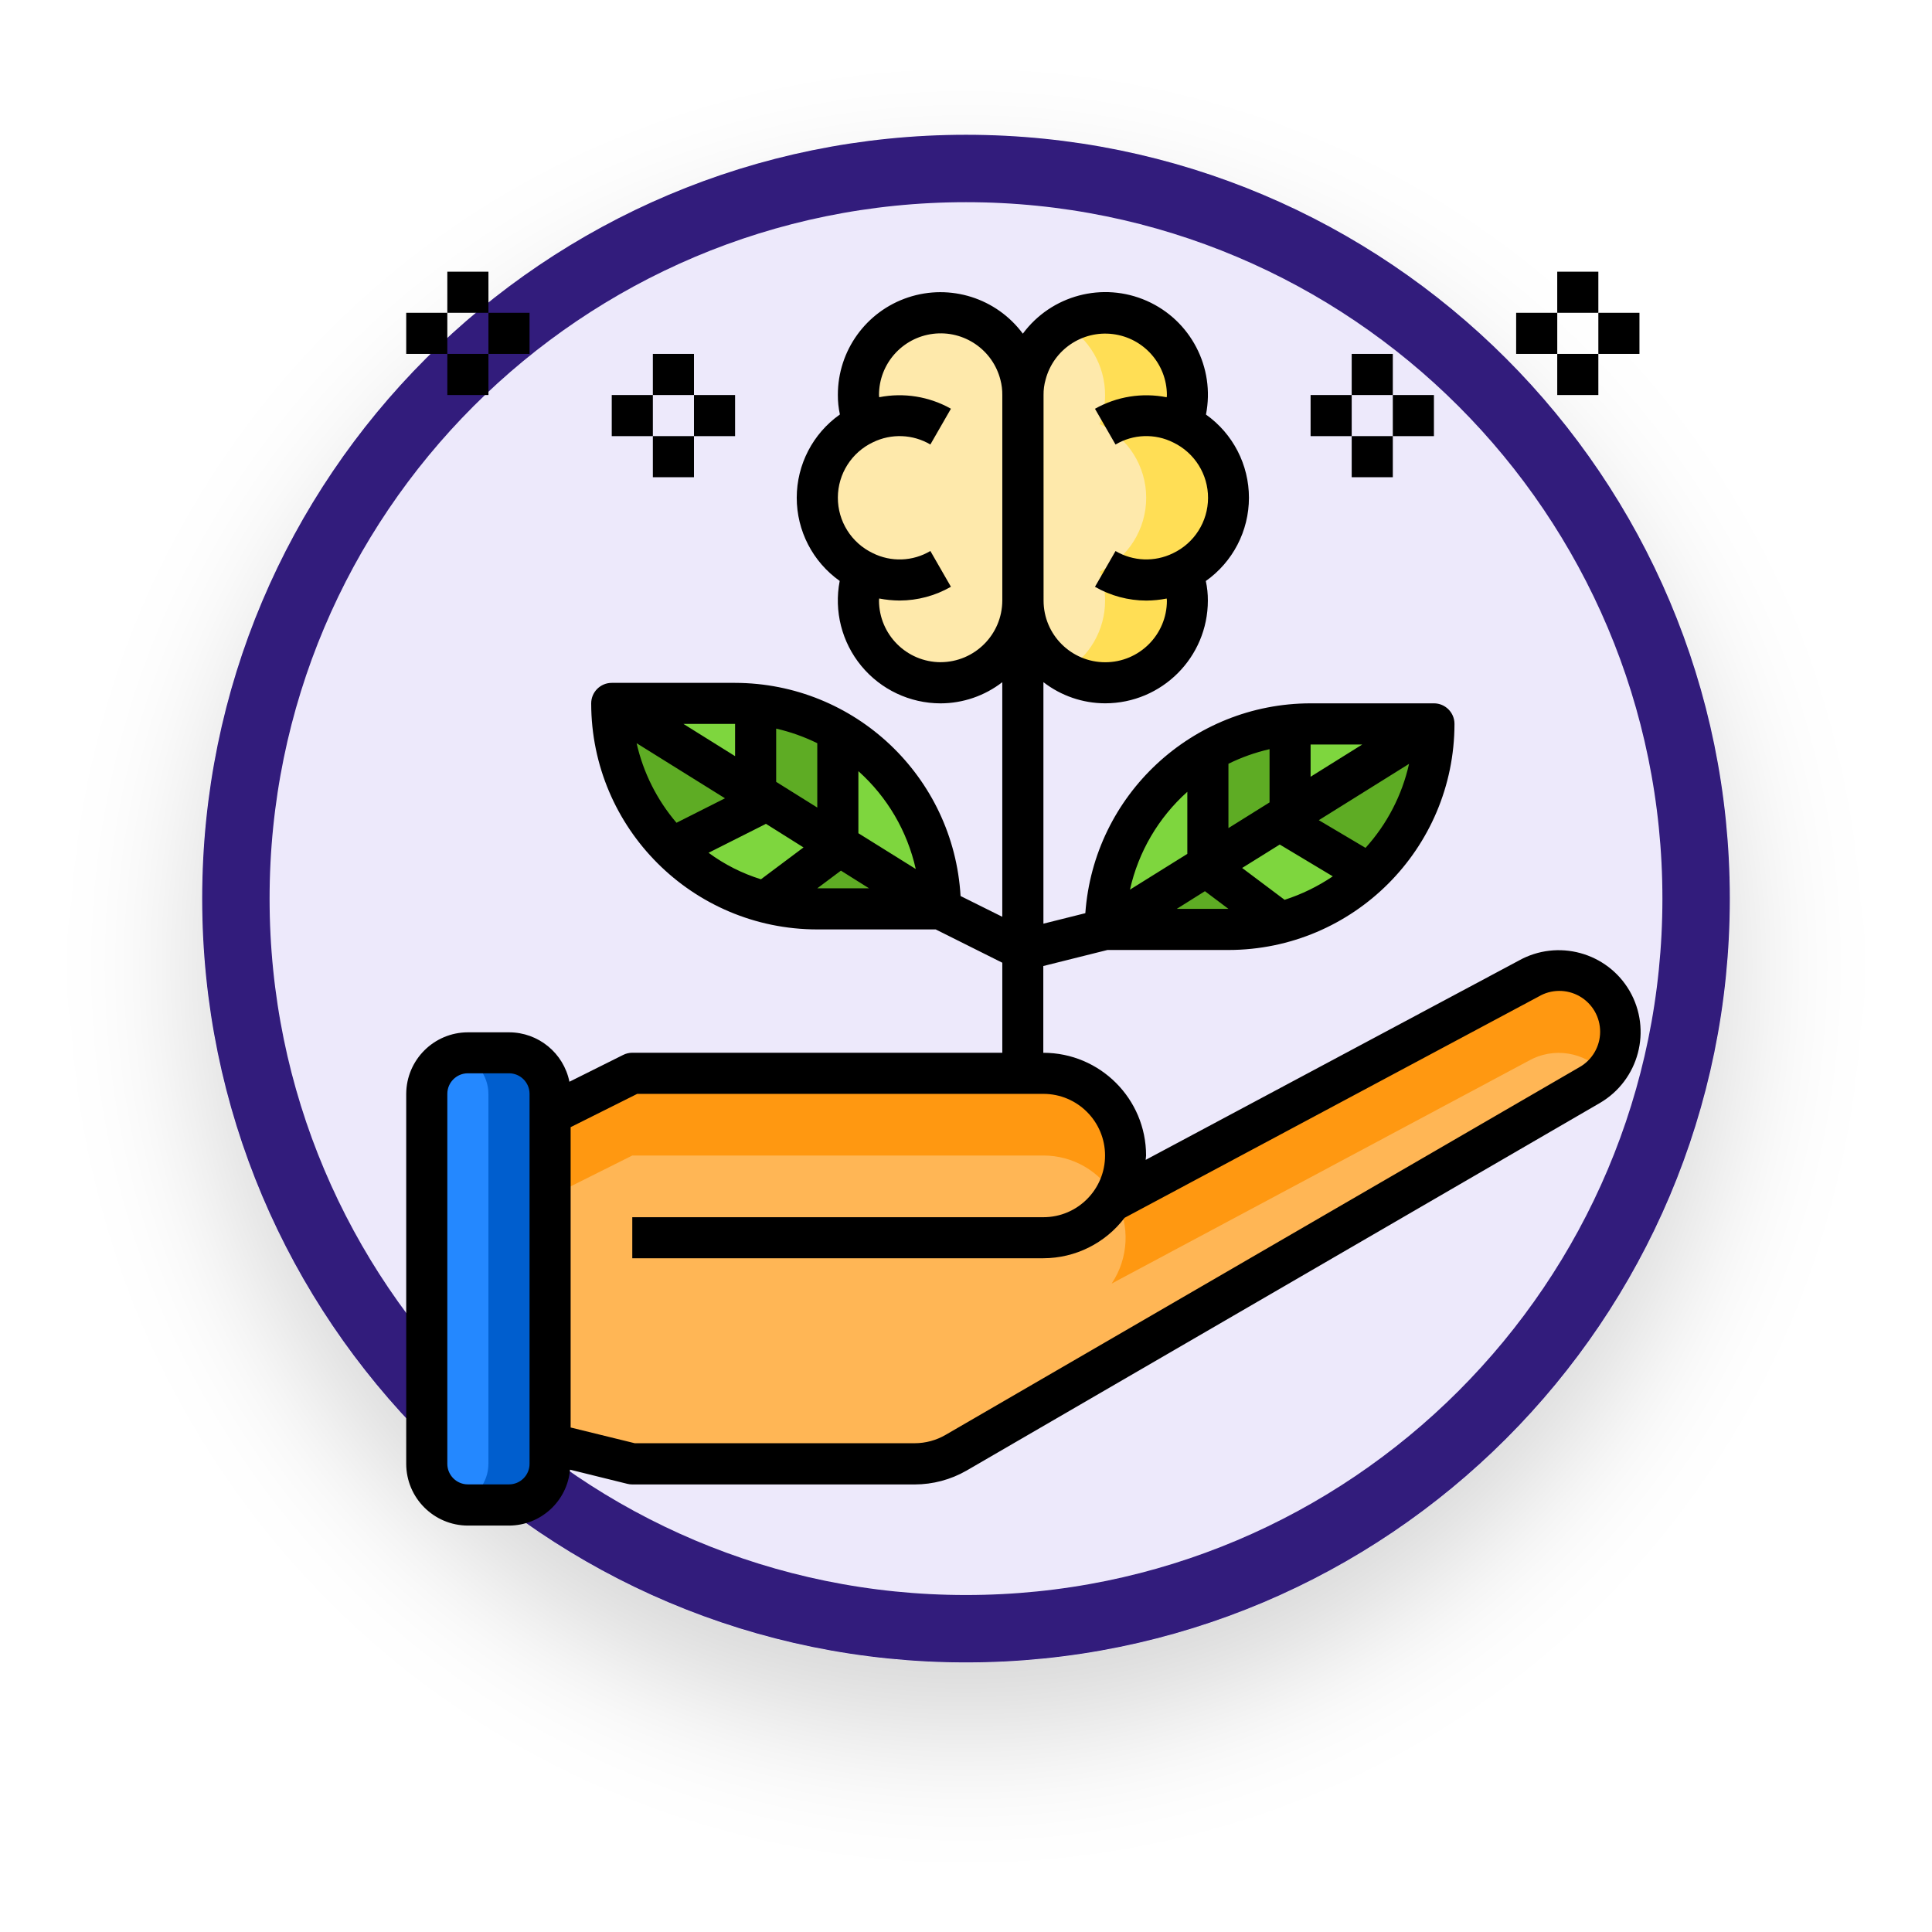
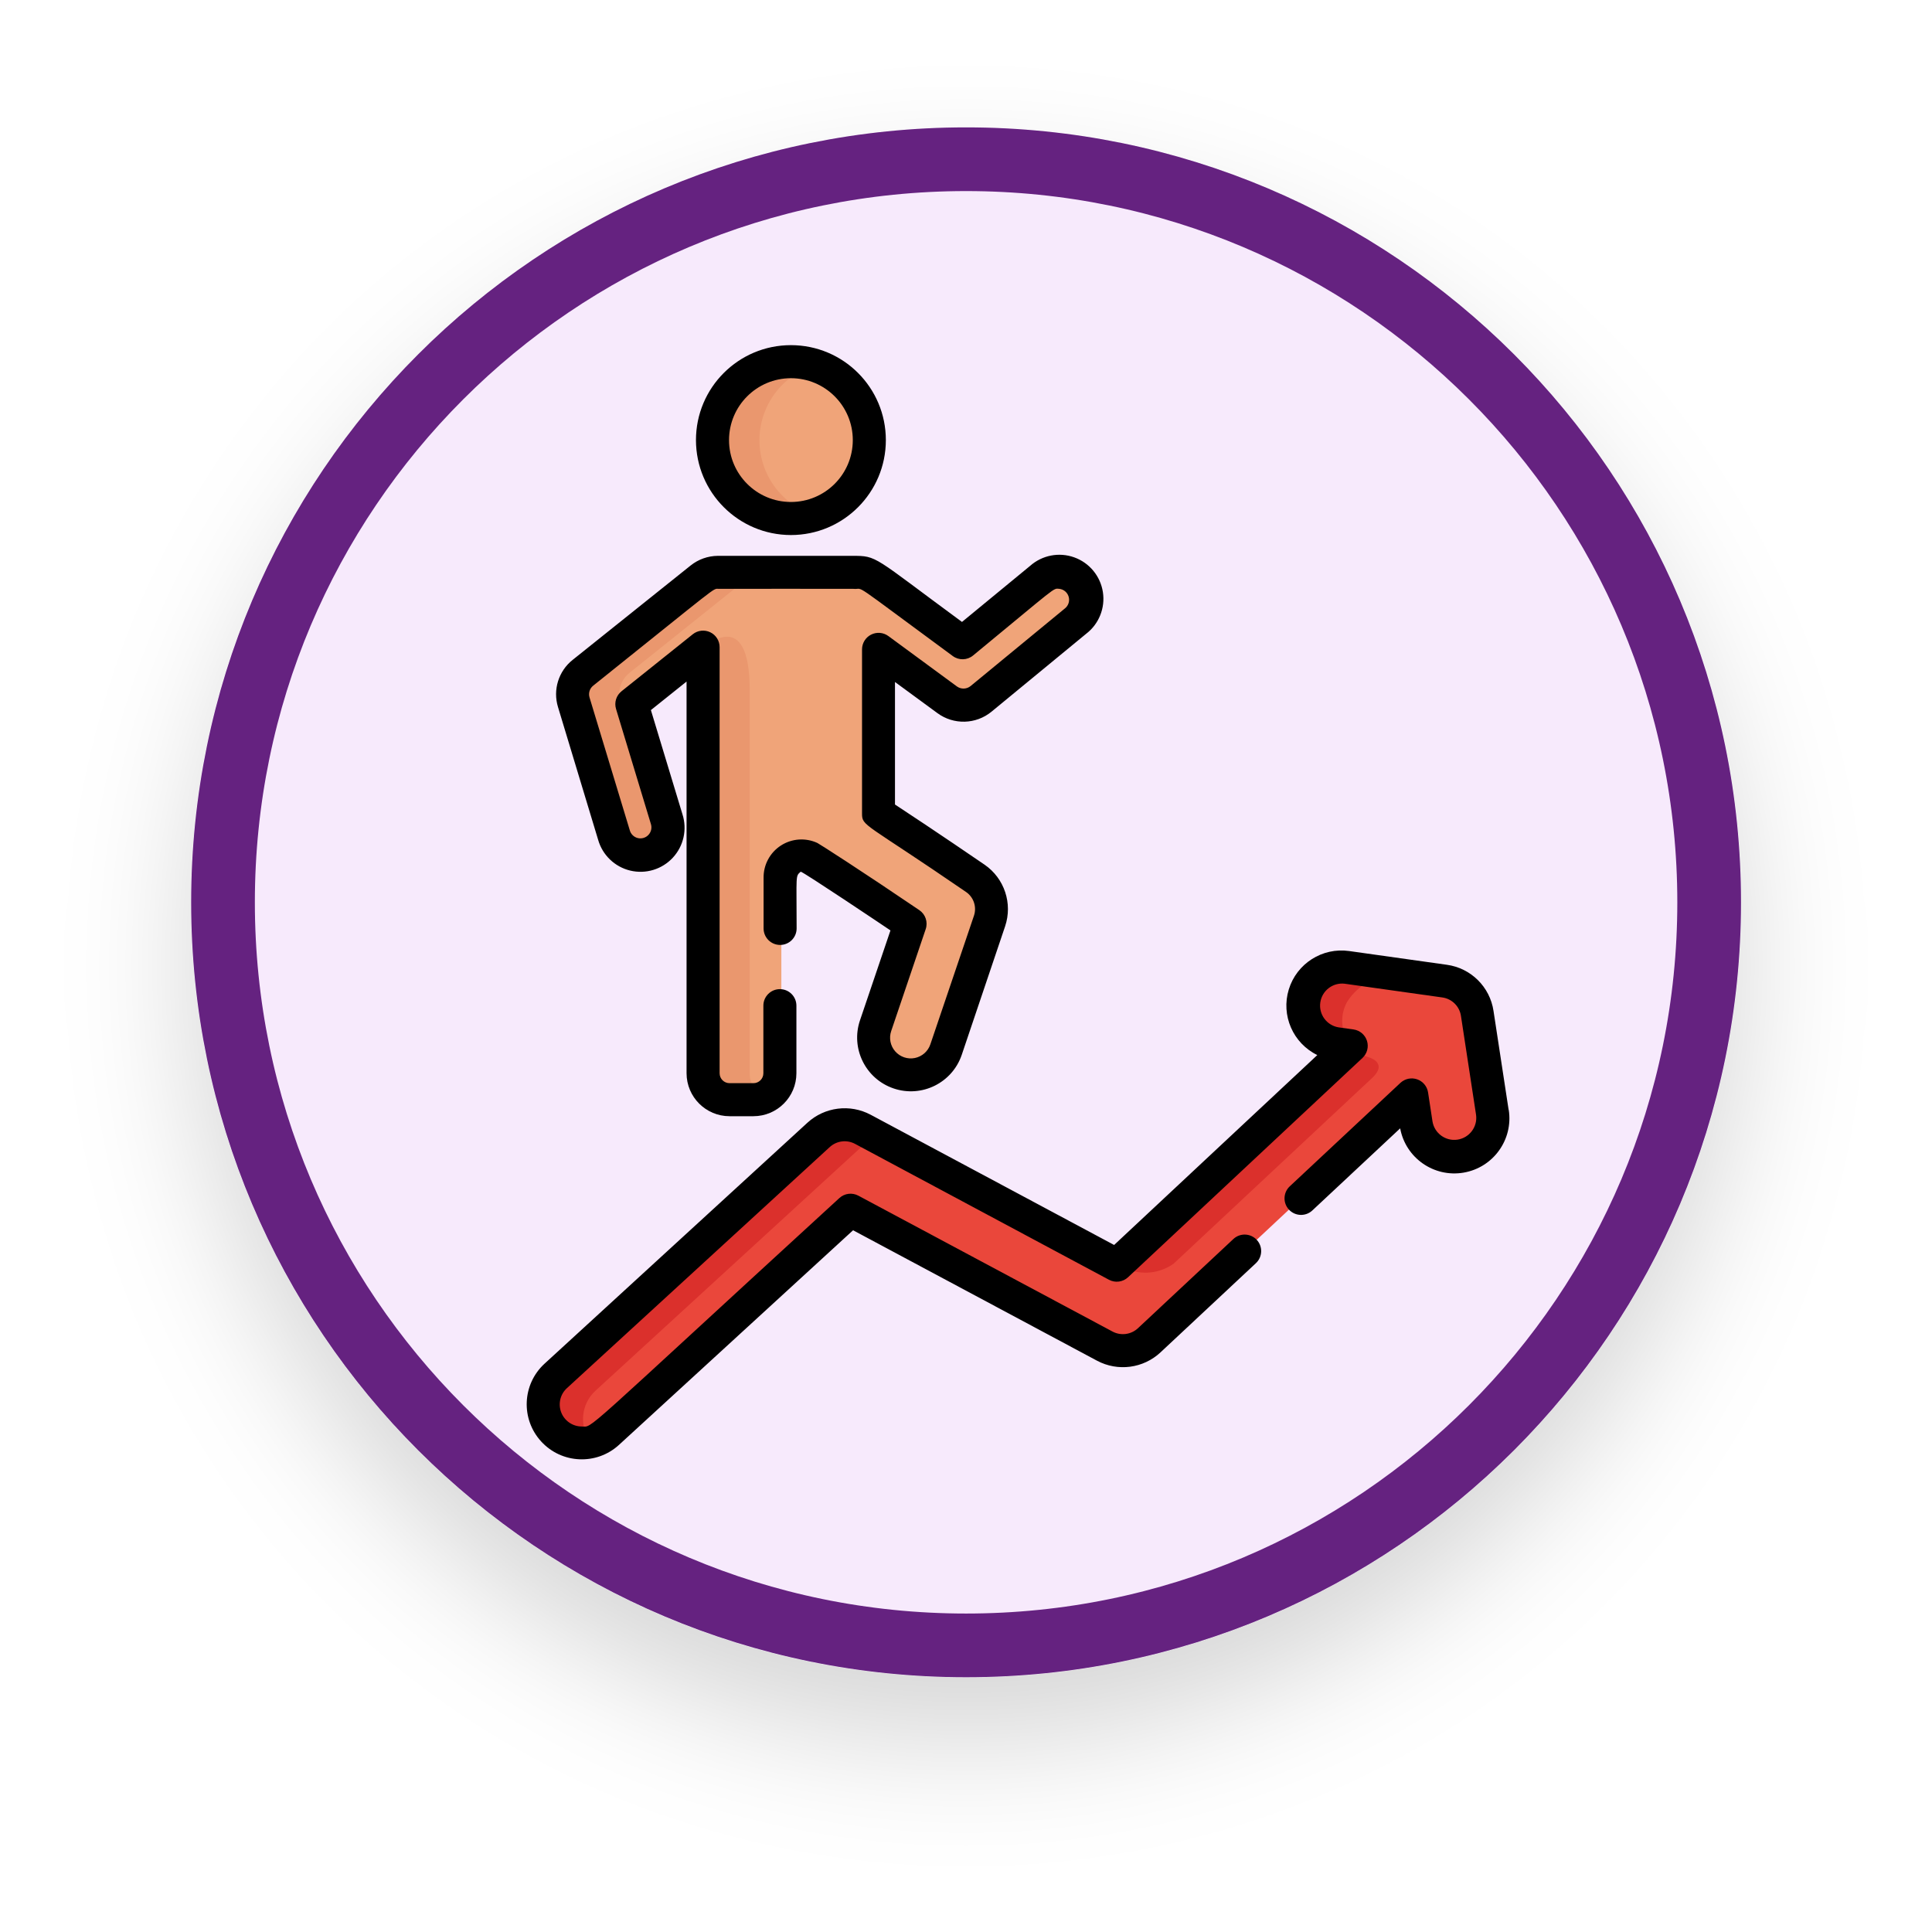
- <svg xmlns="http://www.w3.org/2000/svg" width="86" height="86" viewBox="0 0 86 86">
+ <svg xmlns="http://www.w3.org/2000/svg" width="91" height="91" viewBox="0 0 91 91">
  <defs>
-     <filter id="Ellipse_11513" x="0" y="0" width="86" height="86" filterUnits="userSpaceOnUse">
+     <filter id="Ellipse_11513" x="0" y="0" width="91" height="91" filterUnits="userSpaceOnUse">
      <feOffset dy="3" input="SourceAlpha" />
      <feGaussianBlur stdDeviation="3" result="blur" />
      <feFlood flood-opacity="0.161" />
      <feComposite operator="in" in2="blur" />
      <feComposite in="SourceGraphic" />
    </filter>
  </defs>
-   <g id="Group_1144073" data-name="Group 1144073" transform="translate(-186 -1382.59)">
-     <g id="Group_1143819" data-name="Group 1143819" transform="translate(-631 932.59)">
-       <g id="Group_1143465" data-name="Group 1143465" transform="translate(630 -707)">
-         <g transform="matrix(1, 0, 0, 1, 187, 1157)" filter="url(#Ellipse_11513)">
-           <g id="Ellipse_11513-2" data-name="Ellipse 11513" transform="translate(9 6)" fill="#ede9fb" stroke="#301a7b" stroke-width="3">
-             <circle cx="34" cy="34" r="34" stroke="none" />
-             <circle cx="34" cy="34" r="32.5" fill="none" />
+   <g id="Group_1143817" data-name="Group 1143817" transform="translate(-1227 -924)">
+     <g id="Group_1143705" data-name="Group 1143705" transform="translate(1236.024 930)">
+       <g id="Group_1143465" data-name="Group 1143465">
+         <g transform="matrix(1, 0, 0, 1, -9.02, -6)" filter="url(#Ellipse_11513)">
+           <g id="Ellipse_11513-2" data-name="Ellipse 11513" transform="translate(9 6)" fill="#f7eafc" stroke="#652180" stroke-width="3">
+             <circle cx="36.5" cy="36.5" r="36.5" stroke="none" />
+             <circle cx="36.5" cy="36.5" r="35" fill="none" />
          </g>
        </g>
      </g>
    </g>
-     <g id="Support_hand_grown_brain_think" transform="translate(202.082 1393.684)">
-       <path id="Path_905961" data-name="Path 905961" d="M55.268,40.1,27.07,56.464a3.692,3.692,0,0,1-1.839.494H12.66L9,56.053V41.4l3.66-1.83h18.3A3.66,3.66,0,0,1,34,45.275l18.546-9.909a2.73,2.73,0,1,1,2.727,4.73Z" transform="translate(-0.595 -2.892)" fill="#ffb655" />
-       <g id="Group_1143847" data-name="Group 1143847" transform="translate(8.405 32.109)">
-         <path id="Path_905962" data-name="Path 905962" d="M34.124,45.49a3.641,3.641,0,0,0-3.166-1.83H12.66L9,45.49V41.83L12.66,40h18.3a3.654,3.654,0,0,1,3.166,5.49Z" transform="translate(-9 -35.427)" fill="#ff9811" />
-         <path id="Path_905963" data-name="Path 905963" d="M58.242,39.566a2.719,2.719,0,0,0-3.376-.54L36.32,48.935a3.66,3.66,0,0,0,.192-3.76l18.354-9.808a2.727,2.727,0,0,1,3.376,4.2Z" transform="translate(-11.324 -35.001)" fill="#ff9811" />
-         <path id="Path_905964" data-name="Path 905964" d="M36.524,46.11c-.018-.037-.046-.073-.064-.11" transform="translate(-11.336 -35.937)" fill="#ff9811" />
+     <g id="progress_737260" transform="translate(1221.568 940.258)">
+       <g id="Group_1143814" data-name="Group 1143814" transform="translate(32.468 0.784)">
+         <circle id="Ellipse_11561" data-name="Ellipse 11561" cx="3.693" cy="3.693" r="3.693" transform="translate(6.591)" fill="#f0a479" />
+         <path id="Path_905126" data-name="Path 905126" d="M75.887,104.76a1.3,1.3,0,0,0-1.826-.177l-3.675,3.025-4.175-3.069c-.476-.35-.349-.252-7.305-.252v0a1.29,1.29,0,0,0-.841.282l-5.56,4.448a1.3,1.3,0,0,0-.431,1.389l1.894,6.25a1.3,1.3,0,1,0,2.483-.752l-1.639-5.41,3.356-2.685v20.07a1.245,1.245,0,0,0,1.245,1.245h1.128a1.245,1.245,0,0,0,1.245-1.245v-9.2c.044-.583.61-1.367,1.4-.955,1.146.719,2.967,1.923,4.728,3.118l-1.625,4.8a1.752,1.752,0,1,0,3.319,1.125l2.053-6.058a1.752,1.752,0,0,0-.669-2.007c-.13-.089-2.578-1.765-4.559-3.056v-7.729c3.547,2.607,3.45,2.629,4,2.629.62,0,.45.013,5.279-3.962A1.3,1.3,0,0,0,75.887,104.76Z" transform="translate(-52.019 -94.37)" fill="#f0a479" />
      </g>
-       <path id="Path_905965" data-name="Path 905965" d="M51.4,23,45,27.007V23.046c.3-.027.6-.046.915-.046Z" transform="translate(-3.658 -1.871)" fill="#7ed63e" />
-       <path id="Path_905966" data-name="Path 905966" d="M45,27.007,51.4,23a9.129,9.129,0,0,1-2.9,6.679l-3.5-2.1Z" transform="translate(-3.658 -1.871)" fill="#5eac24" />
-       <path id="Path_905967" data-name="Path 905967" d="M44.66,27.947l3.5,2.1a9.077,9.077,0,0,1-3.916,2.168L41,29.777v-.11l3.66-2.287Z" transform="translate(-3.317 -2.244)" fill="#7ed63e" />
-       <path id="Path_905968" data-name="Path 905968" d="M44.66,23.05v3.962L41,29.3V24.23a9.077,9.077,0,0,1,3.66-1.18Z" transform="translate(-3.317 -1.876)" fill="#5eac24" />
-       <path id="Path_905969" data-name="Path 905969" d="M40.575,29.99l3.248,2.443a8.914,8.914,0,0,1-2.333.3H36l4.575-2.855Z" transform="translate(-2.892 -2.457)" fill="#5eac24" />
-       <path id="Path_905970" data-name="Path 905970" d="M39.082,14.52a3.551,3.551,0,0,1,.238,1.29,3.66,3.66,0,1,1-7.319,0V6.661a3.346,3.346,0,0,1,.119-.915,3.66,3.66,0,0,1,7.2.915,3.551,3.551,0,0,1-.238,1.29,3.642,3.642,0,0,1,0,6.569Z" transform="translate(-2.552 -0.171)" fill="#fee9ab" />
-       <path id="Path_905971" data-name="Path 905971" d="M39.251,14.519a3.551,3.551,0,0,1,.238,1.29A3.654,3.654,0,0,1,34,18.975a3.641,3.641,0,0,0,1.83-3.166,3.551,3.551,0,0,0-.238-1.29,3.642,3.642,0,0,0,0-6.569,3.551,3.551,0,0,0,.238-1.29A3.639,3.639,0,0,0,33.99,3.494a3.66,3.66,0,0,1,5.5,3.166,3.551,3.551,0,0,1-.238,1.29,3.642,3.642,0,0,1,0,6.569Z" transform="translate(-2.721 -0.17)" fill="#ffde55" />
-       <path id="Path_905972" data-name="Path 905972" d="M40.575,24.34v5.069L36,32.263a9.143,9.143,0,0,1,4.575-7.923Z" transform="translate(-2.892 -1.985)" fill="#7ed63e" />
-       <path id="Path_905973" data-name="Path 905973" d="M31.149,6.661V15.81a3.66,3.66,0,1,1-7.319,0,3.551,3.551,0,0,1,.238-1.29,3.642,3.642,0,0,1,0-6.569,3.551,3.551,0,0,1-.238-1.29,3.66,3.66,0,0,1,7.2-.915,3.346,3.346,0,0,1,.119.915Z" transform="translate(-1.701 -0.171)" fill="#fee9ab" />
-       <path id="Path_905974" data-name="Path 905974" d="M27.273,31.735h-5.49a8.914,8.914,0,0,1-2.333-.3L22.7,28.99v-.11Z" transform="translate(-1.484 -2.372)" fill="#5eac24" />
-       <path id="Path_905975" data-name="Path 905975" d="M27.575,31.263,23,28.409V23.34a9.143,9.143,0,0,1,4.575,7.923Z" transform="translate(-1.786 -1.9)" fill="#7ed63e" />
-       <path id="Path_905976" data-name="Path 905976" d="M22.312,28.667v.11L19.064,31.22a9.212,9.212,0,0,1-4.154-2.4l3.742-1.876V26.38Z" transform="translate(-1.098 -2.159)" fill="#7ed63e" />
-       <path id="Path_905977" data-name="Path 905977" d="M22.66,23.23V28.3L19,26.012V22.05a9.077,9.077,0,0,1,3.66,1.18Z" transform="translate(-1.446 -1.791)" fill="#5eac24" />
-       <path id="Path_905978" data-name="Path 905978" d="M18.4,26.007v.567L14.662,28.45A9.116,9.116,0,0,1,12,22Z" transform="translate(-0.851 -1.786)" fill="#5eac24" />
-       <path id="Path_905979" data-name="Path 905979" d="M18.4,22.046v3.962L12,22h5.49C17.8,22,18.1,22.018,18.4,22.046Z" transform="translate(-0.851 -1.786)" fill="#7ed63e" />
-       <rect id="Rectangle_405167" data-name="Rectangle 405167" width="5.49" height="20.129" rx="2" transform="translate(2.915 35.768)" fill="#2488ff" />
-       <path id="Path_905980" data-name="Path 905980" d="M8.617,40.83V57.3a1.835,1.835,0,0,1-1.83,1.83H4.957a1.536,1.536,0,0,1-.457-.064A1.83,1.83,0,0,0,5.872,57.3V40.83A1.83,1.83,0,0,0,4.5,39.064,1.536,1.536,0,0,1,4.957,39h1.83A1.835,1.835,0,0,1,8.617,40.83Z" transform="translate(-0.213 -3.232)" fill="#005ece" />
-       <path id="Path_905981" data-name="Path 905981" d="M56.457,33.1a3.651,3.651,0,0,0-4.941-1.345l-16.6,8.866c0-.064.018-.128.018-.192a4.575,4.575,0,0,0-4.575-4.575V31.992l2.855-.714H38.6A10.071,10.071,0,0,0,48.662,21.214a.915.915,0,0,0-.915-.915h-5.49A10.064,10.064,0,0,0,32.23,29.64l-1.866.467V19.356a4.505,4.505,0,0,0,2.745.942,4.575,4.575,0,0,0,4.575-4.575,3.95,3.95,0,0,0-.091-.869A4.54,4.54,0,0,0,37.6,7.444a4.567,4.567,0,0,0-8.152-3.6,4.566,4.566,0,0,0-8.234,2.727,3.951,3.951,0,0,0,.091.869,4.54,4.54,0,0,0-.009,7.411A4.579,4.579,0,0,0,25.788,20.3a4.505,4.505,0,0,0,2.745-.942V29.8l-1.857-.924a10.073,10.073,0,0,0-10.037-9.488h-5.49a.915.915,0,0,0-.915.915A10.071,10.071,0,0,0,20.3,30.363h5.27l2.964,1.482v4.007H12.064a.915.915,0,0,0-.412.1L9.265,37.143a2.745,2.745,0,0,0-2.69-2.2H4.745A2.753,2.753,0,0,0,2,37.682V54.151A2.753,2.753,0,0,0,4.745,56.9h1.83a2.735,2.735,0,0,0,2.717-2.489l2.553.631a.9.9,0,0,0,.22.027H24.636a4.642,4.642,0,0,0,2.3-.613l28.2-16.368A3.66,3.66,0,0,0,56.457,33.1ZM44.7,26.731,42.623,25.5l4.017-2.507a8.257,8.257,0,0,1-1.94,3.742Zm-2.443-4.6h2.3l-2.3,1.436ZM43.245,28A8.45,8.45,0,0,1,41.1,29.045L39.21,27.627l1.674-1.043ZM38.6,22.989a8.364,8.364,0,0,1,1.83-.65v2.37L38.6,25.852Zm0,6.459H36.3l1.253-.787Zm-1.83-5.215V27l-2.553,1.592a8.257,8.257,0,0,1,2.553-4.355Zm-6.4-17.658a2.392,2.392,0,0,1,.091-.686,2.745,2.745,0,0,1,5.4.686c0,.037-.009.064-.009.1a4.661,4.661,0,0,0-3.193.512l.915,1.592a2.677,2.677,0,0,1,2.571-.091,2.732,2.732,0,0,1-.018,4.932,2.7,2.7,0,0,1-2.553-.1l-.915,1.592a4.609,4.609,0,0,0,2.287.613,4.9,4.9,0,0,0,.906-.091c0,.027.009.055.009.091a2.745,2.745,0,0,1-5.49,0ZM16.639,21.214V22.65l-2.3-1.436Zm-4.383.86,3.934,2.452-2.159,1.089a8.26,8.26,0,0,1-1.775-3.541Zm5.535,6.057a7.894,7.894,0,0,1-2.333-1.18l2.507-1.263c.018-.009.027-.018.046-.027l1.674,1.052Zm.677-4.337v-2.37a8.364,8.364,0,0,1,1.83.65v2.864Zm1.83,4.739,1.052-.787,1.253.787Zm1.83-2.452V23.318a8.257,8.257,0,0,1,2.553,4.355ZM7.49,54.151a.915.915,0,0,1-.915.915H4.745a.915.915,0,0,1-.915-.915V37.682a.915.915,0,0,1,.915-.915h1.83a.915.915,0,0,1,.915.915Zm18.3-35.683a2.753,2.753,0,0,1-2.745-2.745c0-.037.009-.064.009-.091a4.9,4.9,0,0,0,.906.091,4.609,4.609,0,0,0,2.287-.613l-.915-1.592a2.677,2.677,0,0,1-2.571.091,2.732,2.732,0,0,1,.018-4.932,2.7,2.7,0,0,1,2.553.1l.915-1.592a4.666,4.666,0,0,0-3.193-.512c0-.037-.009-.064-.009-.1a2.745,2.745,0,0,1,5.407-.668,2.519,2.519,0,0,1,.082.668v9.149a2.753,2.753,0,0,1-2.745,2.745ZM54.215,36.5l-28.2,16.359a2.749,2.749,0,0,1-1.382.375H12.174l-2.855-.7V39.165l2.964-1.482H30.363a2.745,2.745,0,1,1,0,5.49h-18.3V45h18.3a4.549,4.549,0,0,0,3.614-1.8L52.4,33.355A1.816,1.816,0,1,1,54.216,36.5Z" transform="translate(0 -0.085)" />
-       <path id="Path_905982" data-name="Path 905982" d="M4,1H5.83V2.83H4Z" transform="translate(-0.17)" />
-       <path id="Path_905983" data-name="Path 905983" d="M4,5H5.83V6.83H4Z" transform="translate(-0.17 -0.34)" />
-       <path id="Path_905984" data-name="Path 905984" d="M2,3H3.83V4.83H2Z" transform="translate(0 -0.17)" />
-       <path id="Path_905985" data-name="Path 905985" d="M6,3H7.83V4.83H6Z" transform="translate(-0.34 -0.17)" />
-       <path id="Path_905986" data-name="Path 905986" d="M14,5h1.83V6.83H14Z" transform="translate(-1.021 -0.34)" />
-       <path id="Path_905987" data-name="Path 905987" d="M14,9h1.83v1.83H14Z" transform="translate(-1.021 -0.681)" />
-       <path id="Path_905988" data-name="Path 905988" d="M12,7h1.83V8.83H12Z" transform="translate(-0.851 -0.51)" />
-       <path id="Path_905989" data-name="Path 905989" d="M16,7h1.83V8.83H16Z" transform="translate(-1.191 -0.51)" />
-       <path id="Path_905990" data-name="Path 905990" d="M58,1h1.83V2.83H58Z" transform="translate(-4.764)" />
-       <path id="Path_905991" data-name="Path 905991" d="M58,5h1.83V6.83H58Z" transform="translate(-4.764 -0.34)" />
-       <path id="Path_905992" data-name="Path 905992" d="M60,3h1.83V4.83H60Z" transform="translate(-4.934 -0.17)" />
-       <path id="Path_905993" data-name="Path 905993" d="M56,3h1.83V4.83H56Z" transform="translate(-4.593 -0.17)" />
-       <path id="Path_905994" data-name="Path 905994" d="M48,5h1.83V6.83H48Z" transform="translate(-3.913 -0.34)" />
-       <path id="Path_905995" data-name="Path 905995" d="M48,9h1.83v1.83H48Z" transform="translate(-3.913 -0.681)" />
-       <path id="Path_905996" data-name="Path 905996" d="M50,7h1.83V8.83H50Z" transform="translate(-4.083 -0.51)" />
-       <path id="Path_905997" data-name="Path 905997" d="M46,7h1.83V8.83H46Z" transform="translate(-3.743 -0.51)" />
+       <path id="Path_905127" data-name="Path 905127" d="M121.08,7.786a3.694,3.694,0,1,0,0,7.074A3.7,3.7,0,0,1,121.08,7.786Z" transform="translate(-77.263 -6.845)" fill="#ea976e" />
+       <path id="Path_905128" data-name="Path 905128" d="M82.722,292.746l-.711-4.655a1.814,1.814,0,0,0-1.54-1.522l-4.591-.646a1.814,1.814,0,0,0-.506,3.593l.71.1L65.05,299.929,53.1,293.539a1.814,1.814,0,0,0-2.081.262L38.646,305.146A1.814,1.814,0,1,0,41.1,307.82l11.427-10.476,11.959,6.4a1.814,1.814,0,0,0,2.094-.274l12.348-11.543.209,1.37a1.814,1.814,0,0,0,3.586-.547Z" transform="translate(-7.021 -256.597)" fill="#ea473b" />
+       <g id="Group_1143815" data-name="Group 1143815" transform="translate(31.033 29.308)">
+         <path id="Path_905129" data-name="Path 905129" d="M40.462,370.806l12.375-11.345a1.814,1.814,0,0,1,1.131-.474l-.9-.484a1.814,1.814,0,0,0-2.081.262L38.607,370.111a1.815,1.815,0,0,0,1.619,3.106A1.814,1.814,0,0,1,40.462,370.806Z" transform="translate(-38.014 -350.868)" fill="#db302c" />
+         <path id="Path_905130" data-name="Path 905130" d="M313.407,291.112c.667-.624.071-.9-.142-.969-.023-.007-.047-.013-.069-.021h0a1.813,1.813,0,0,1-.965-2.6h0a2.755,2.755,0,0,1,2.261-1.275l-2.285-.322a1.814,1.814,0,0,0-.506,3.593l.71.1-11.034,10.314.452.169a2.3,2.3,0,0,0,2.222-.238Z" transform="translate(-274.378 -285.904)" fill="#db302c" />
+       </g>
+       <g id="Group_1143816" data-name="Group 1143816" transform="translate(32.468 10.702)">
+         <path id="Path_905131" data-name="Path 905131" d="M54.2,110.52a1.3,1.3,0,0,1,.431-1.389l5.56-4.449a1.29,1.29,0,0,1,.841-.282v0H58.906v0a1.29,1.29,0,0,0-.841.282l-5.56,4.449a1.3,1.3,0,0,0-.431,1.389l1.894,6.25a1.3,1.3,0,0,0,2.3.366C56.107,116.9,56.259,117.313,54.2,110.52Z" transform="translate(-52.018 -104.398)" fill="#ea976e" />
+         <path id="Path_905132" data-name="Path 905132" d="M114.13,154.522V136.467c0-4.006-2.127-2.015-2.127-2.015v20.07a1.245,1.245,0,0,0,1.245,1.245c1.205,0,1.321.029,1.627-.105A1.245,1.245,0,0,1,114.13,154.522Z" transform="translate(-105.854 -130.927)" fill="#ea976e" />
+       </g>
+       <path id="Path_905133" data-name="Path 905133" d="M112.531,8.943a4.472,4.472,0,1,0-4.472-4.472A4.477,4.477,0,0,0,112.531,8.943Zm0-7.387a2.915,2.915,0,1,1-2.915,2.915A2.918,2.918,0,0,1,112.531,1.556Z" transform="translate(-69.846)" />
+       <path id="Path_905134" data-name="Path 905134" d="M76.491,285.651l-.712-4.66a2.578,2.578,0,0,0-2.2-2.177l-4.6-.647a2.594,2.594,0,0,0-1.5,4.9l-9.57,8.945-11.468-6.134a2.6,2.6,0,0,0-2.977.375L31.075,297.609a2.594,2.594,0,0,0,3.506,3.824l11.032-10.114L57.1,297.461a2.593,2.593,0,0,0,2.995-.392l4.493-4.2a.778.778,0,0,0-1.063-1.137l-4.493,4.2a1.037,1.037,0,0,1-1.2.157l-11.971-6.4a.778.778,0,0,0-.893.113c-12.439,11.4-11.57,10.76-12.14,10.76a1.039,1.039,0,0,1-.7-1.8L44.515,287.4a1.039,1.039,0,0,1,1.191-.15l11.959,6.4a.778.778,0,0,0,.9-.118L69.609,283.2a.779.779,0,0,0-.423-1.339l-.711-.1a1.038,1.038,0,0,1,.289-2.055l4.6.647a1.031,1.031,0,0,1,.881.871l.712,4.66a1.038,1.038,0,0,1-2.052.313l-.209-1.371a.779.779,0,0,0-1.3-.451l-5.214,4.874a.778.778,0,0,0,1.063,1.137l4.137-3.867a2.594,2.594,0,0,0,5.114-.87Z" transform="translate(0 -249.63)" />
+       <path id="Path_905135" data-name="Path 905135" d="M45.73,110.122a2.075,2.075,0,1,0,3.972-1.2l-1.486-4.906,1.68-1.344v18.45a2.026,2.026,0,0,0,2.023,2.023h1.128a2.026,2.026,0,0,0,2.023-2.023v-3.184a.778.778,0,0,0-1.556,0v3.184a.467.467,0,0,1-.467.467H51.92a.468.468,0,0,1-.467-.467v-20.07a.778.778,0,0,0-1.264-.608l-3.356,2.685a.778.778,0,0,0-.259.833l1.639,5.41a.519.519,0,1,1-.993.3l-1.894-6.25a.517.517,0,0,1,.172-.556c5.962-4.77,5.627-4.569,5.9-4.561.063,0,6.284-.006,6.35,0,.592.062-.364-.548,4.688,3.166a.778.778,0,0,0,.955-.026c3.973-3.27,3.759-3.168,4.055-3.141a.519.519,0,0,1,.279.917l-4.454,3.666a.53.53,0,0,1-.637.018L59.4,100.528a.779.779,0,0,0-1.239.627v7.729c0,.619.093.4,4.9,3.7a.977.977,0,0,1,.372,1.116l-2.053,6.058a.974.974,0,1,1-1.845-.625l1.625-4.8a.778.778,0,0,0-.3-.894c-2.782-1.887-4.679-3.1-4.8-3.163a1.784,1.784,0,0,0-2.536,1.645V114.3a.778.778,0,0,0,1.556,0c0-2.565-.063-2.446.193-2.673.164.04,3.845,2.508,4.227,2.767l-1.435,4.235a2.53,2.53,0,1,0,4.793,1.624L64.9,114.2a2.539,2.539,0,0,0-.964-2.9c-.117-.081-2.365-1.619-4.223-2.836v-5.771l2,1.467a2.075,2.075,0,0,0,2.548-.07l4.454-3.666a2.075,2.075,0,1,0-2.638-3.2l-3.208,2.64c-4.231-3.11-3.967-3.113-5.175-3.113-.042,0-6.288,0-6.33,0a2.076,2.076,0,0,0-1.274.453l-5.56,4.448a2.066,2.066,0,0,0-.689,2.222Z" transform="translate(-12.126 -86.828)" />
    </g>
  </g>
</svg>
